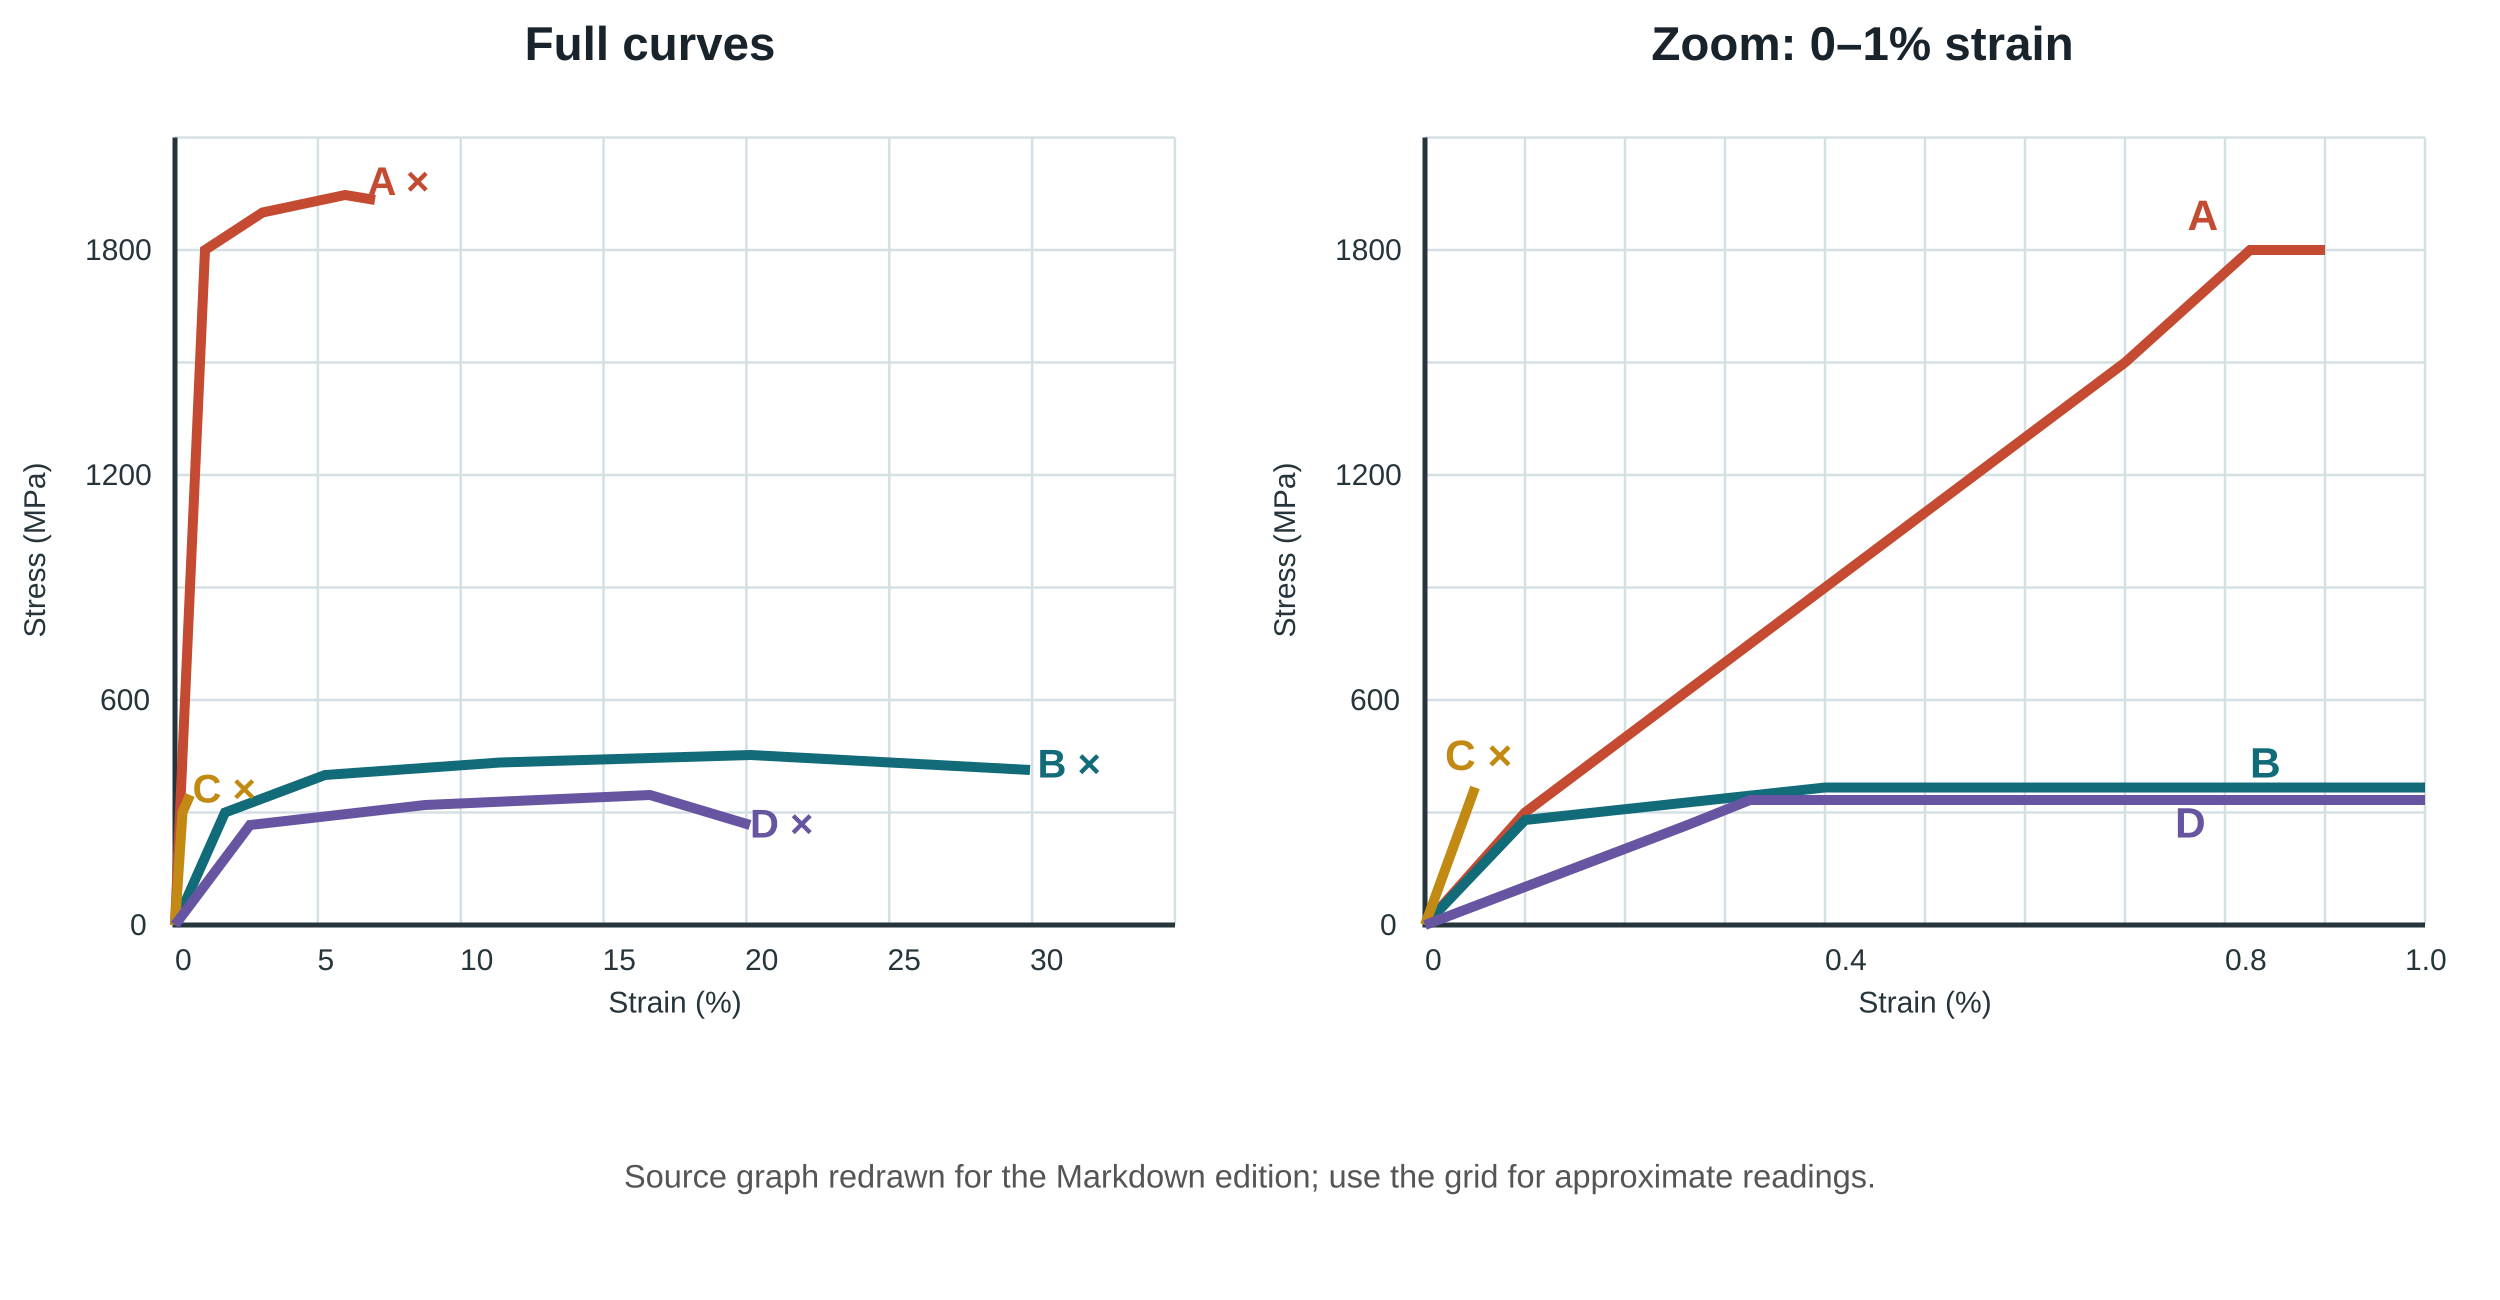
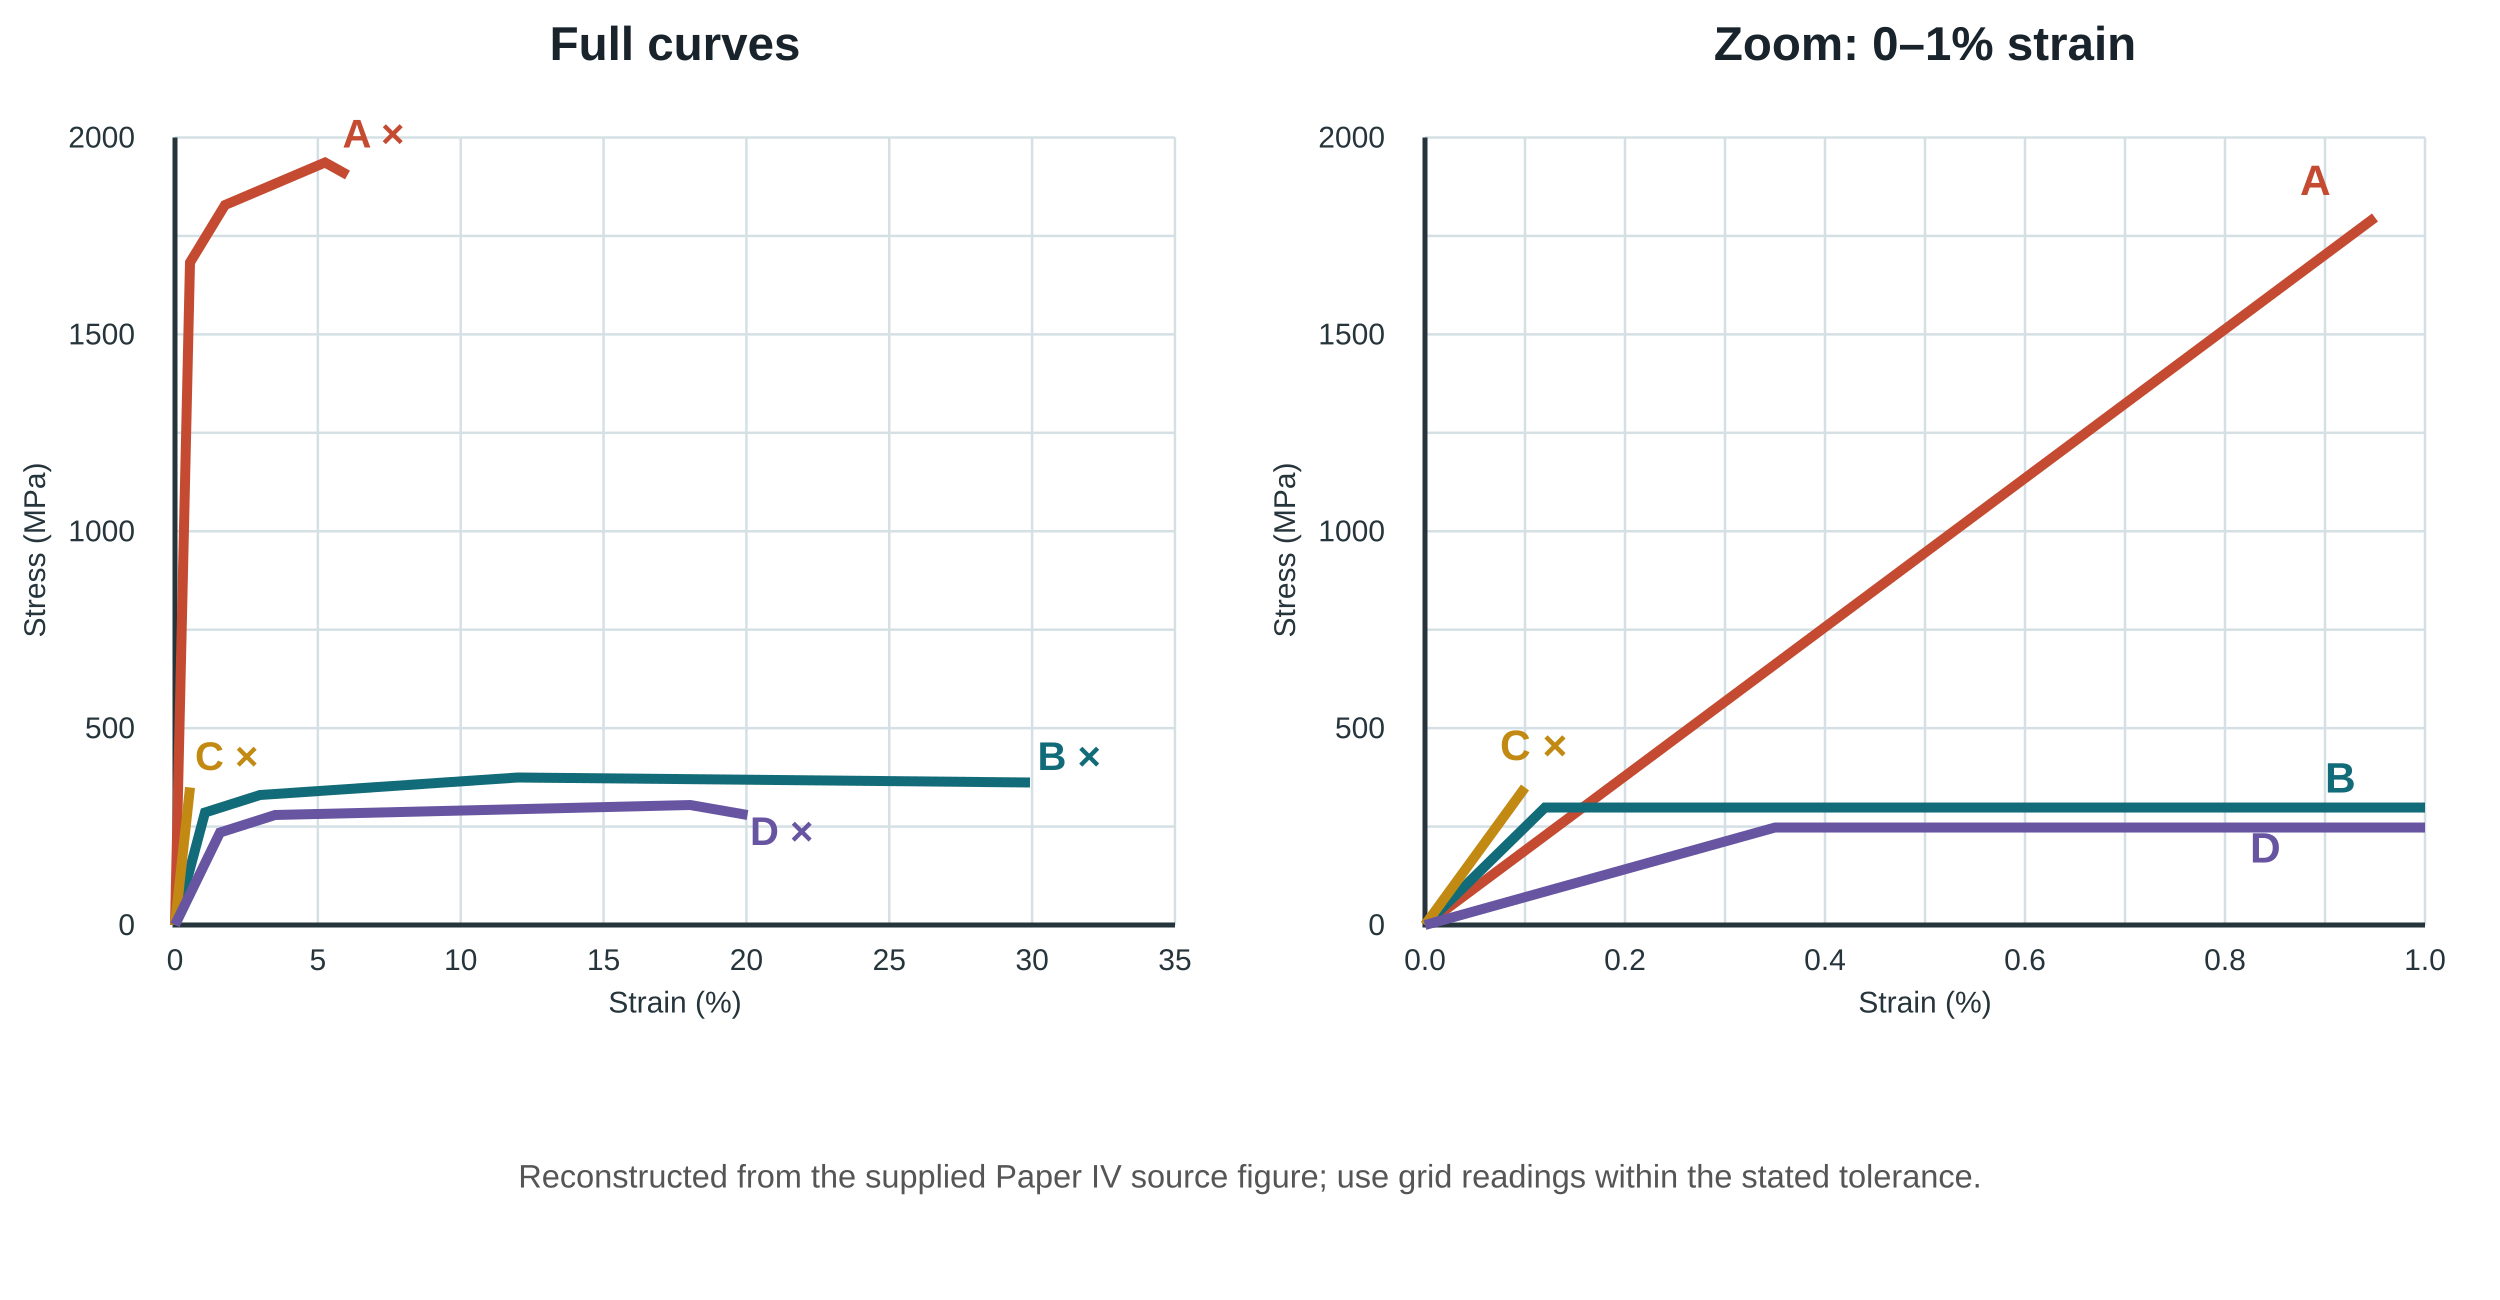
<svg xmlns="http://www.w3.org/2000/svg" viewBox="0 0 1000 520" role="img" aria-labelledby="title desc">
  <rect width="1000" height="520" fill="#fff" />
  <g font-family="Arial,sans-serif" fill="#18232b">
-     <text x="260" y="24" text-anchor="middle" font-size="19" font-weight="bold">Full curves</text>
-     <text x="745" y="24" text-anchor="middle" font-size="19" font-weight="bold">Zoom: 0–1% strain</text>
+     <text x="270" y="24" text-anchor="middle" font-size="19" font-weight="bold">Full curves</text>
+     <text x="770" y="24" text-anchor="middle" font-size="19" font-weight="bold">Zoom: 0–1% strain</text>
  </g>
  <g stroke="#d5e0e5" stroke-width="1">
    <line x1="70" y1="55" x2="470" y2="55" />
-     <line x1="70" y1="100" x2="470" y2="100" />
-     <line x1="70" y1="145" x2="470" y2="145" />
-     <line x1="70" y1="190" x2="470" y2="190" />
-     <line x1="70" y1="235" x2="470" y2="235" />
-     <line x1="70" y1="280" x2="470" y2="280" />
-     <line x1="70" y1="325" x2="470" y2="325" />
+     <line x1="70" y1="94.375" x2="470" y2="94.375" />
+     <line x1="70" y1="133.75" x2="470" y2="133.75" />
+     <line x1="70" y1="173.125" x2="470" y2="173.125" />
+     <line x1="70" y1="212.5" x2="470" y2="212.5" />
+     <line x1="70" y1="251.875" x2="470" y2="251.875" />
+     <line x1="70" y1="291.25" x2="470" y2="291.25" />
+     <line x1="70" y1="330.625" x2="470" y2="330.625" />
    <line x1="70" y1="370" x2="470" y2="370" />
    <line x1="70" y1="55" x2="70" y2="370" />
    <line x1="127.14" y1="55" x2="127.14" y2="370" />
    <line x1="184.28" y1="55" x2="184.28" y2="370" />
    <line x1="241.42" y1="55" x2="241.42" y2="370" />
    <line x1="298.56" y1="55" x2="298.56" y2="370" />
    <line x1="355.7" y1="55" x2="355.7" y2="370" />
    <line x1="412.84" y1="55" x2="412.84" y2="370" />
    <line x1="469.98" y1="55" x2="469.98" y2="370" />
    <line x1="570" y1="55" x2="970" y2="55" />
-     <line x1="570" y1="100" x2="970" y2="100" />
-     <line x1="570" y1="145" x2="970" y2="145" />
-     <line x1="570" y1="190" x2="970" y2="190" />
-     <line x1="570" y1="235" x2="970" y2="235" />
-     <line x1="570" y1="280" x2="970" y2="280" />
-     <line x1="570" y1="325" x2="970" y2="325" />
+     <line x1="570" y1="94.375" x2="970" y2="94.375" />
+     <line x1="570" y1="133.75" x2="970" y2="133.75" />
+     <line x1="570" y1="173.125" x2="970" y2="173.125" />
+     <line x1="570" y1="212.5" x2="970" y2="212.5" />
+     <line x1="570" y1="251.875" x2="970" y2="251.875" />
+     <line x1="570" y1="291.25" x2="970" y2="291.25" />
+     <line x1="570" y1="330.625" x2="970" y2="330.625" />
    <line x1="570" y1="370" x2="970" y2="370" />
    <line x1="570" y1="55" x2="570" y2="370" />
    <line x1="610" y1="55" x2="610" y2="370" />
    <line x1="650" y1="55" x2="650" y2="370" />
    <line x1="690" y1="55" x2="690" y2="370" />
    <line x1="730" y1="55" x2="730" y2="370" />
    <line x1="770" y1="55" x2="770" y2="370" />
    <line x1="810" y1="55" x2="810" y2="370" />
    <line x1="850" y1="55" x2="850" y2="370" />
    <line x1="890" y1="55" x2="890" y2="370" />
    <line x1="930" y1="55" x2="930" y2="370" />
    <line x1="970" y1="55" x2="970" y2="370" />
  </g>
  <g stroke="#26343b" stroke-width="2" fill="none">
    <path d="M70 55V370H470" />
    <path d="M570 55V370H970" />
  </g>
  <g font-family="Arial,sans-serif" fill="#26343b" font-size="12">
    <text x="270" y="405" text-anchor="middle">Strain (%)</text>
    <text x="770" y="405" text-anchor="middle">Strain (%)</text>
    <text x="18" y="220" transform="rotate(-90 18 220)" text-anchor="middle">Stress (MPa)</text>
    <text x="518" y="220" transform="rotate(-90 518 220)" text-anchor="middle">Stress (MPa)</text>
-     <text x="70" y="388">0</text>
-     <text x="127" y="388">5</text>
-     <text x="184" y="388">10</text>
-     <text x="241" y="388">15</text>
-     <text x="298" y="388">20</text>
-     <text x="355" y="388">25</text>
-     <text x="412" y="388">30</text>
-     <text x="570" y="388">0</text>
-     <text x="730" y="388">0.4</text>
-     <text x="890" y="388">0.8</text>
-     <text x="962" y="388">1.0</text>
-     <text x="52" y="374">0</text>
-     <text x="40" y="284">600</text>
-     <text x="34" y="194">1200</text>
-     <text x="34" y="104">1800</text>
-     <text x="552" y="374">0</text>
-     <text x="540" y="284">600</text>
-     <text x="534" y="194">1200</text>
-     <text x="534" y="104">1800</text>
+     <text x="70" y="388" text-anchor="middle">0</text>
+     <text x="127.14" y="388" text-anchor="middle">5</text>
+     <text x="184.28" y="388" text-anchor="middle">10</text>
+     <text x="241.42" y="388" text-anchor="middle">15</text>
+     <text x="298.56" y="388" text-anchor="middle">20</text>
+     <text x="355.7" y="388" text-anchor="middle">25</text>
+     <text x="412.84" y="388" text-anchor="middle">30</text>
+     <text x="469.98" y="388" text-anchor="middle">35</text>
+     <text x="570" y="388" text-anchor="middle">0.0</text>
+     <text x="650" y="388" text-anchor="middle">0.2</text>
+     <text x="730" y="388" text-anchor="middle">0.4</text>
+     <text x="810" y="388" text-anchor="middle">0.6</text>
+     <text x="890" y="388" text-anchor="middle">0.8</text>
+     <text x="970" y="388" text-anchor="middle">1.0</text>
+     <text x="54" y="374" text-anchor="end">0</text>
+     <text x="54" y="295.25" text-anchor="end">500</text>
+     <text x="54" y="216.5" text-anchor="end">1000</text>
+     <text x="54" y="137.75" text-anchor="end">1500</text>
+     <text x="54" y="59" text-anchor="end">2000</text>
+     <text x="554" y="374" text-anchor="end">0</text>
+     <text x="554" y="295.25" text-anchor="end">500</text>
+     <text x="554" y="216.5" text-anchor="end">1000</text>
+     <text x="554" y="137.75" text-anchor="end">1500</text>
+     <text x="554" y="59" text-anchor="end">2000</text>
  </g>
-   <polyline points="70,370 82,100 105,85 138,78 150,80" fill="none" stroke="#c44b32" stroke-width="4" />
-   <polyline points="70,370 90,325 130,310 200,305 300,302 412,308" fill="none" stroke="#126b78" stroke-width="4" />
-   <polyline points="70,370 73,325 76,318" fill="none" stroke="#c28a12" stroke-width="4" />
-   <polyline points="70,370 100,330 170,322 260,318 300,330" fill="none" stroke="#6755a1" stroke-width="4" />
+   <polyline points="70,370 76,105 90,82 130,65 139,70" fill="none" stroke="#c44b32" stroke-width="4" />
+   <polyline points="70,370 82,325 104,318 207,311 412,313" fill="none" stroke="#126b78" stroke-width="4" />
+   <polyline points="70,370 76,315" fill="none" stroke="#c28a12" stroke-width="4" />
+   <polyline points="70,370 88,333 110,326 276,322 299,326" fill="none" stroke="#6755a1" stroke-width="4" />
  <g font-family="Arial" font-size="16" font-weight="bold">
-     <text x="147" y="78" fill="#c44b32">A ×</text>
-     <text x="415" y="311" fill="#126b78">B ×</text>
-     <text x="77" y="321" fill="#c28a12">C ×</text>
-     <text x="300" y="335" fill="#6755a1">D ×</text>
+     <text x="137" y="59" fill="#c44b32">A ×</text>
+     <text x="415" y="308" fill="#126b78">B ×</text>
+     <text x="78" y="308" fill="#c28a12">C ×</text>
+     <text x="300" y="338" fill="#6755a1">D ×</text>
  </g>
-   <polyline points="570,370 610,325 730,235 850,145 900,100 930,100" fill="none" stroke="#c44b32" stroke-width="4" />
-   <polyline points="570,370 610,328 730,315 970,315" fill="none" stroke="#126b78" stroke-width="4" />
-   <polyline points="570,370 590,315" fill="none" stroke="#c28a12" stroke-width="4" />
-   <polyline points="570,370 675,330 700,320 970,320" fill="none" stroke="#6755a1" stroke-width="4" />
+   <polyline points="570,370 950,87" fill="none" stroke="#c44b32" stroke-width="4" />
+   <polyline points="570,370 618,323 970,323" fill="none" stroke="#126b78" stroke-width="4" />
+   <polyline points="570,370 610,315" fill="none" stroke="#c28a12" stroke-width="4" />
+   <polyline points="570,370 710,331 970,331" fill="none" stroke="#6755a1" stroke-width="4" />
  <g font-family="Arial" font-size="17" font-weight="bold">
-     <text x="875" y="92" fill="#c44b32">A</text>
-     <text x="900" y="311" fill="#126b78">B</text>
-     <text x="578" y="308" fill="#c28a12">C ×</text>
-     <text x="870" y="335" fill="#6755a1">D</text>
+     <text x="920" y="78" fill="#c44b32">A</text>
+     <text x="930" y="317" fill="#126b78">B</text>
+     <text x="600" y="304" fill="#c28a12">C ×</text>
+     <text x="900" y="345" fill="#6755a1">D</text>
  </g>
-   <text x="500" y="475" text-anchor="middle" font-family="Arial" font-size="13" fill="#555">Source graph redrawn for the Markdown edition; use the grid for approximate readings.</text>
+   <text x="500" y="475" text-anchor="middle" font-family="Arial" font-size="13" fill="#555">Reconstructed from the supplied Paper IV source figure; use grid readings within the stated tolerance.</text>
</svg>
